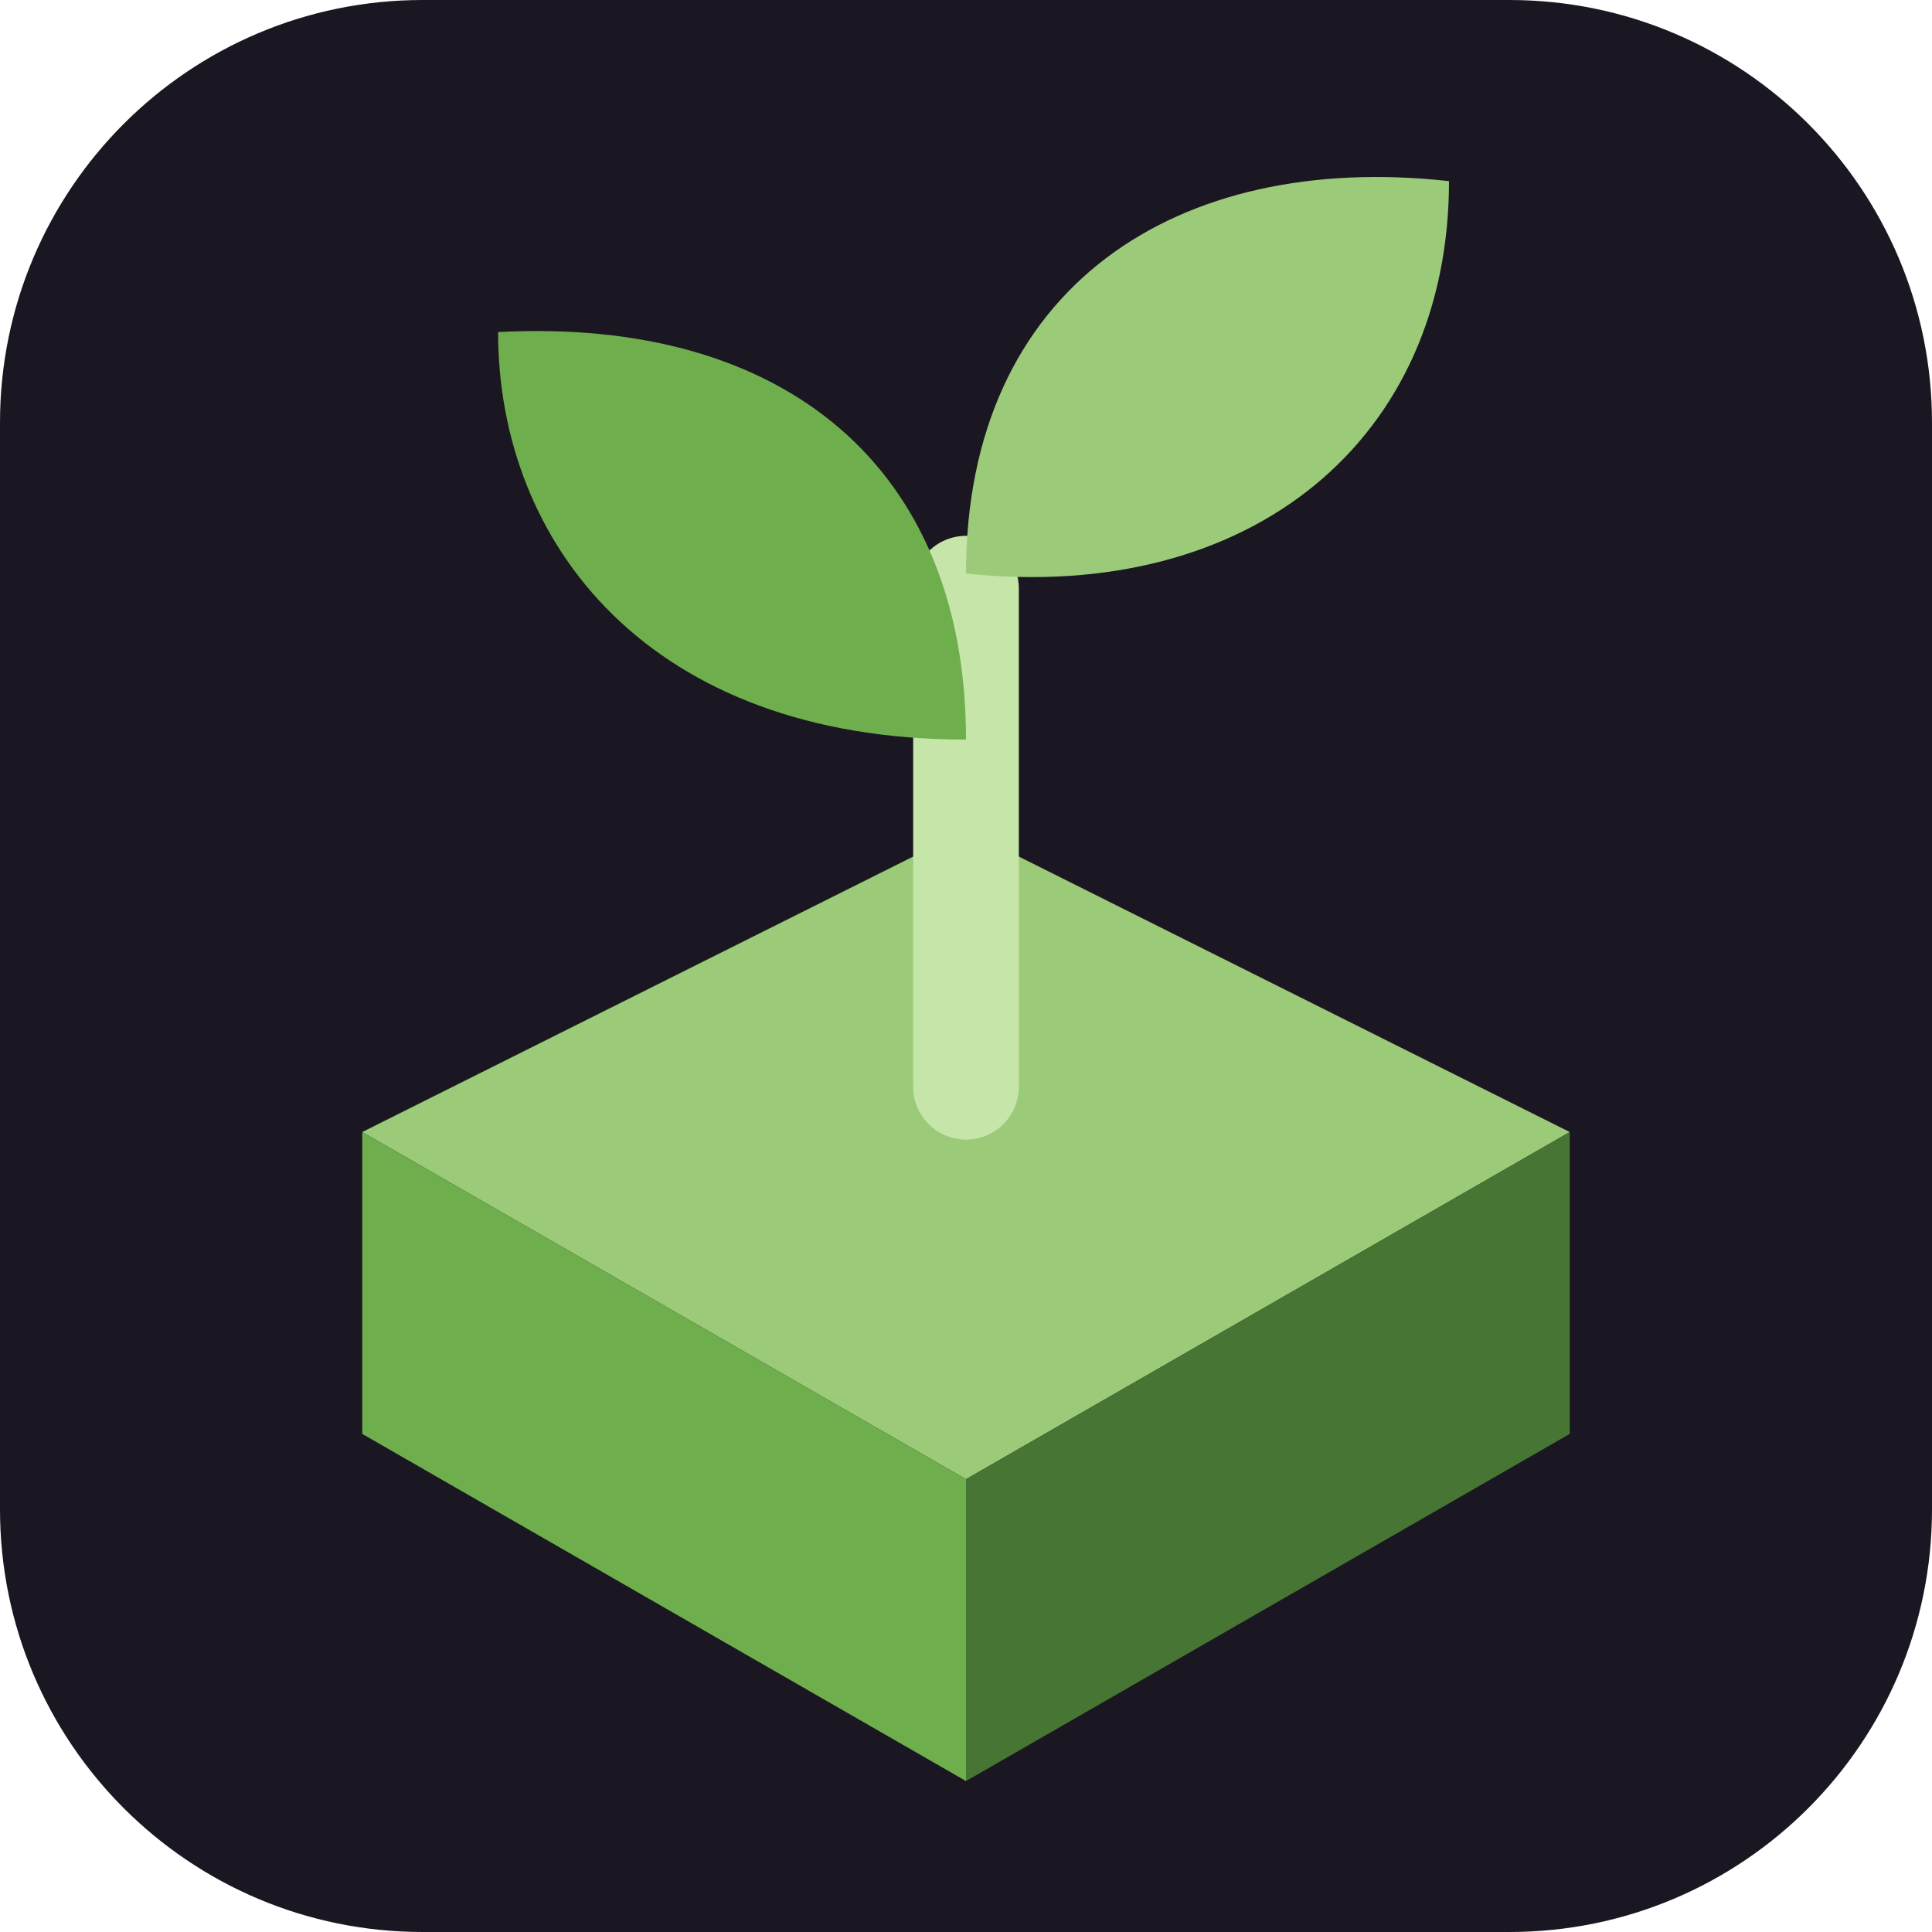
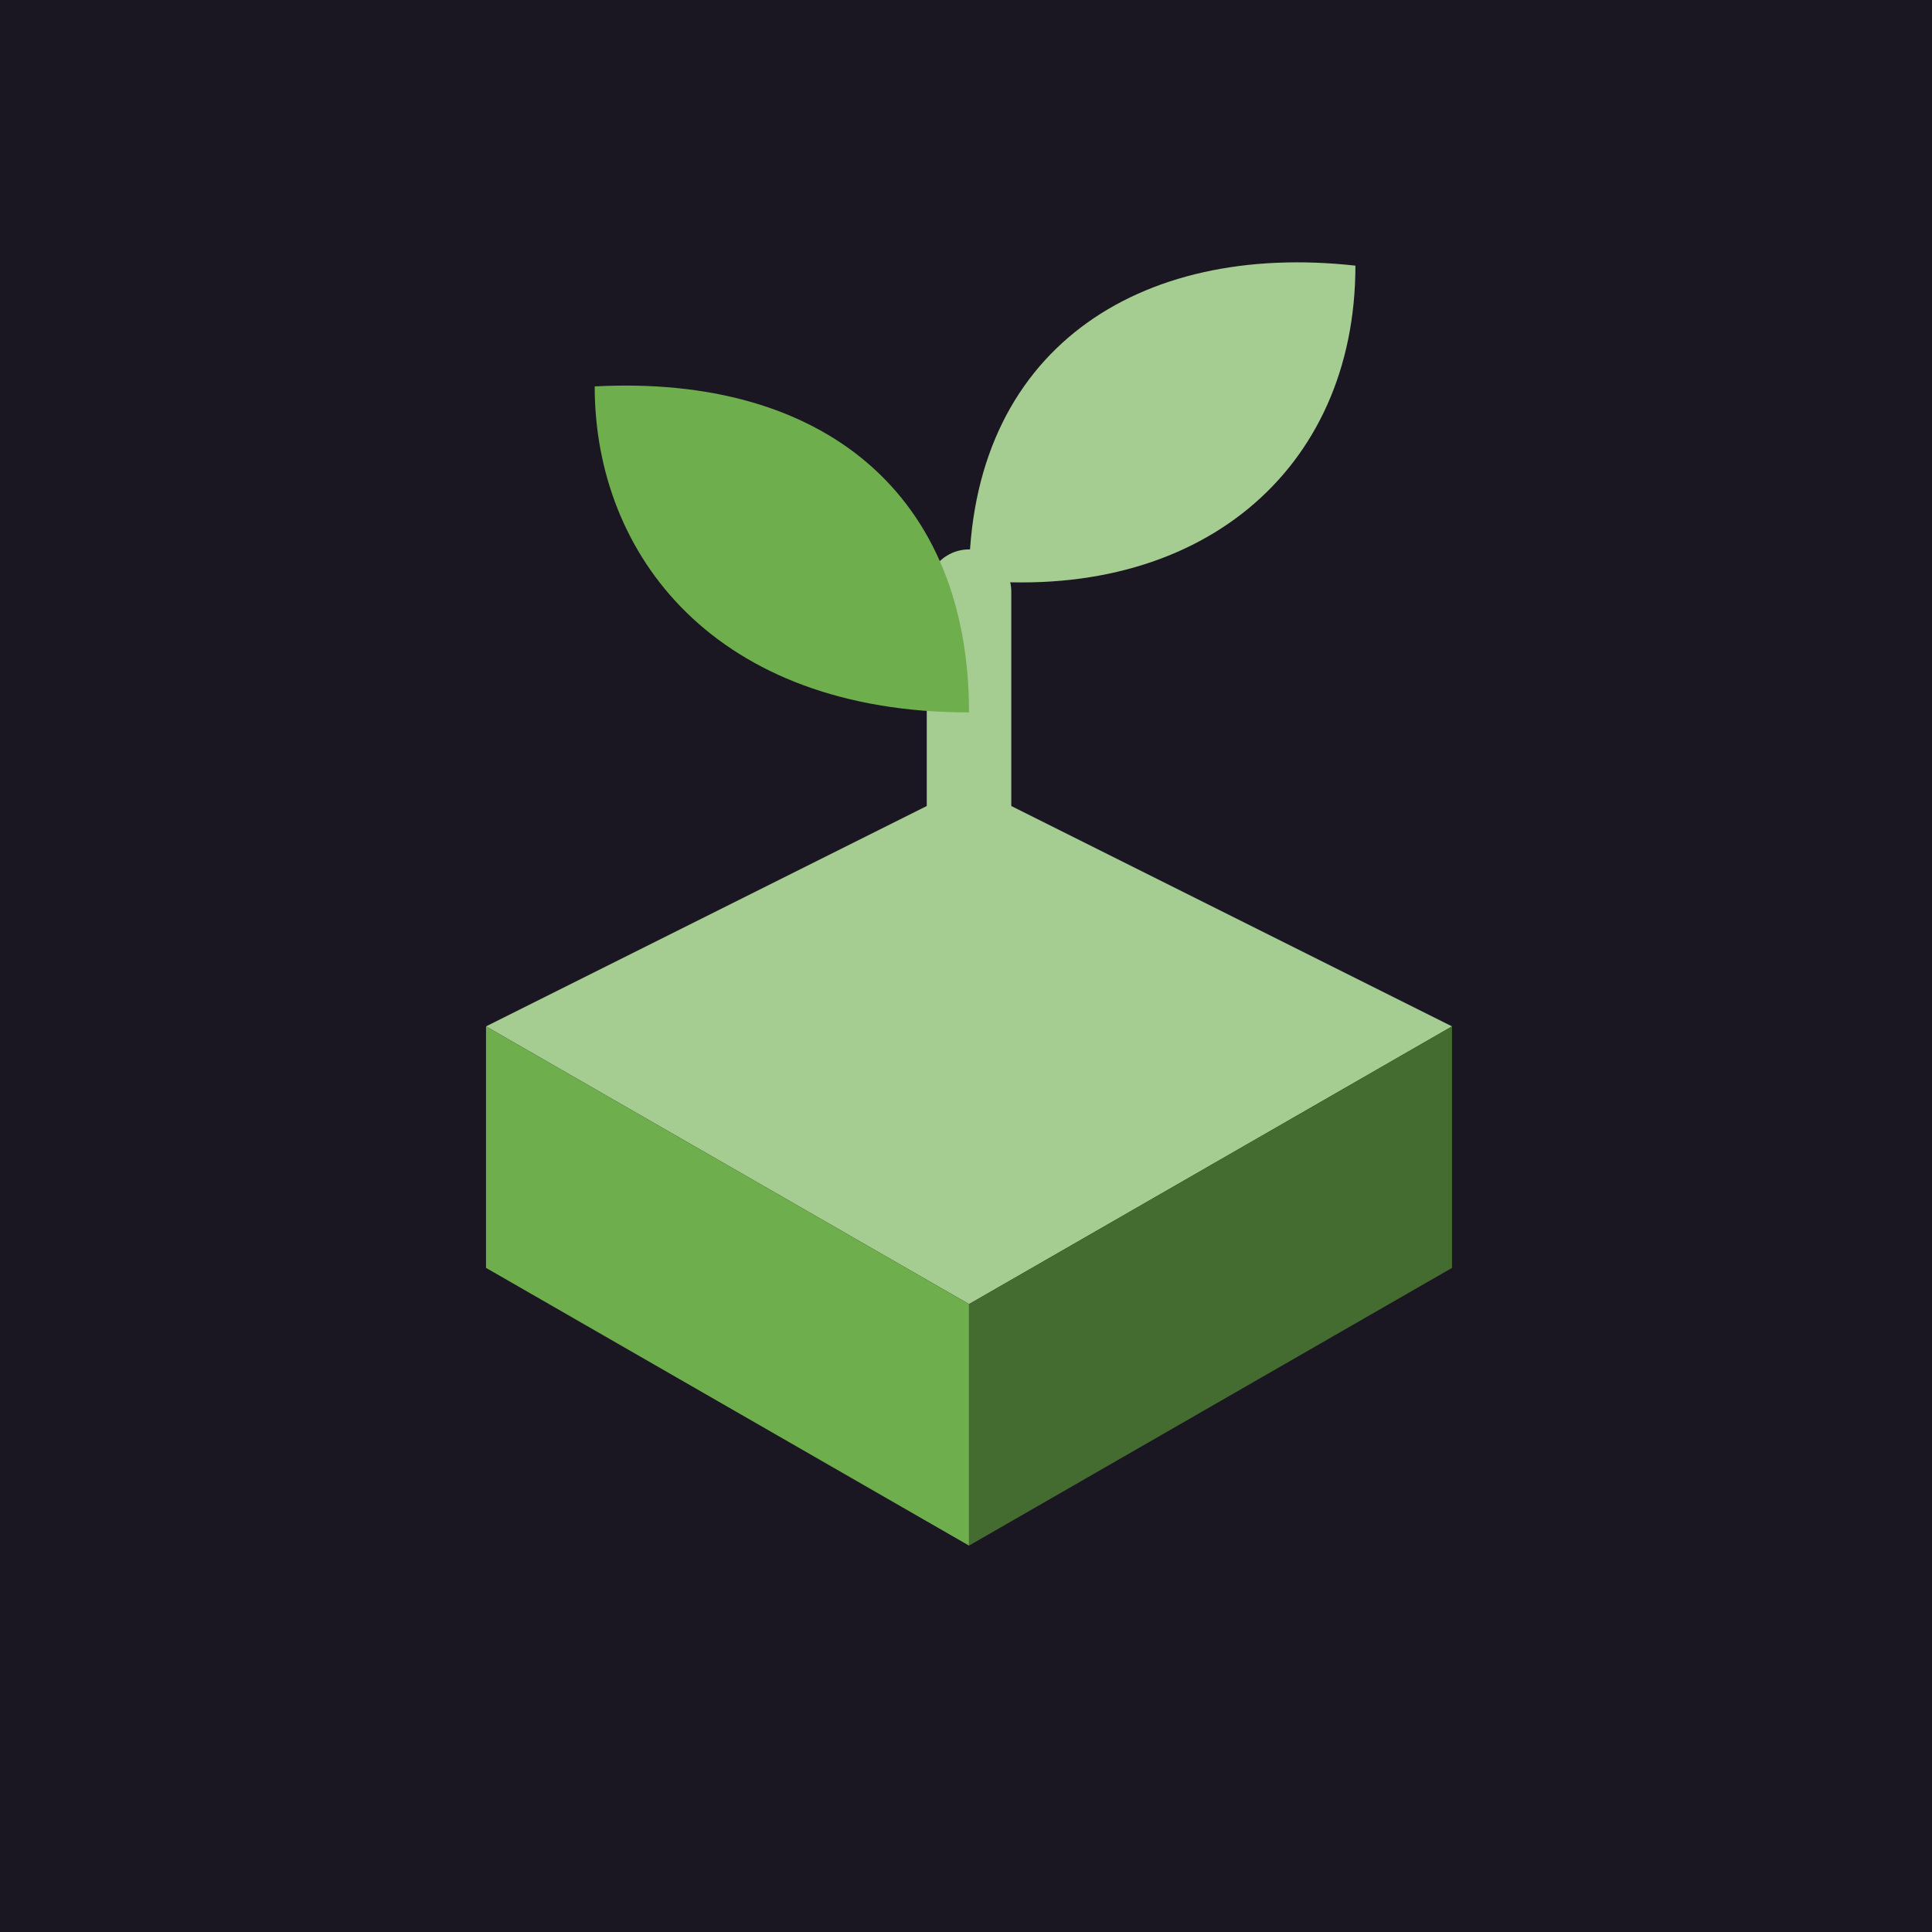
- <svg xmlns="http://www.w3.org/2000/svg" width="512" height="512" viewBox="0 0 128 128" role="img" aria-labelledby="title">
-   <rect width="128" height="128" rx="28" fill="#1a1722" />
-   <path d="M64 55 104 75 64 98 24 75Z" fill="#9bcb79" />
-   <path d="M24 75 64 98V118L24 95Z" fill="#6fae4d" />
-   <path d="M64 98 104 75V95L64 118Z" fill="#477533" />
-   <path d="M64 72V39" fill="none" stroke="#c6e6a9" stroke-width="7" stroke-linecap="round" />
-   <path d="M64 49C43 49 33 36 33 22 52 21 64 31 64 49Z" fill="#6fae4d" />
-   <path d="M64 38C64 19 78 10 96 12 96 29 83 40 64 38Z" fill="#9bcb79" />
+ <svg xmlns="http://www.w3.org/2000/svg" width="1024" height="1024" viewBox="0 0 128 128">
+   <rect width="128" height="128" fill="#1a1722" />
+   <g transform="translate(13 8) scale(.8)">
+     <path d="M64 55 104 75 64 98 24 75Z" fill="#a6cd91" />
+     <path d="M24 75 64 98V118L24 95Z" fill="#6fae4d" />
+     <path d="M64 98 104 75V95L64 118Z" fill="#456c30" />
+     <path d="M64 72V39" fill="none" stroke="#a6cd91" stroke-width="7" stroke-linecap="round" />
+     <path d="M64 49C43 49 33 36 33 22 52 21 64 31 64 49Z" fill="#6fae4d" />
+     <path d="M64 38C64 19 78 10 96 12 96 29 83 40 64 38Z" fill="#a6cd91" />
+   </g>
</svg>
